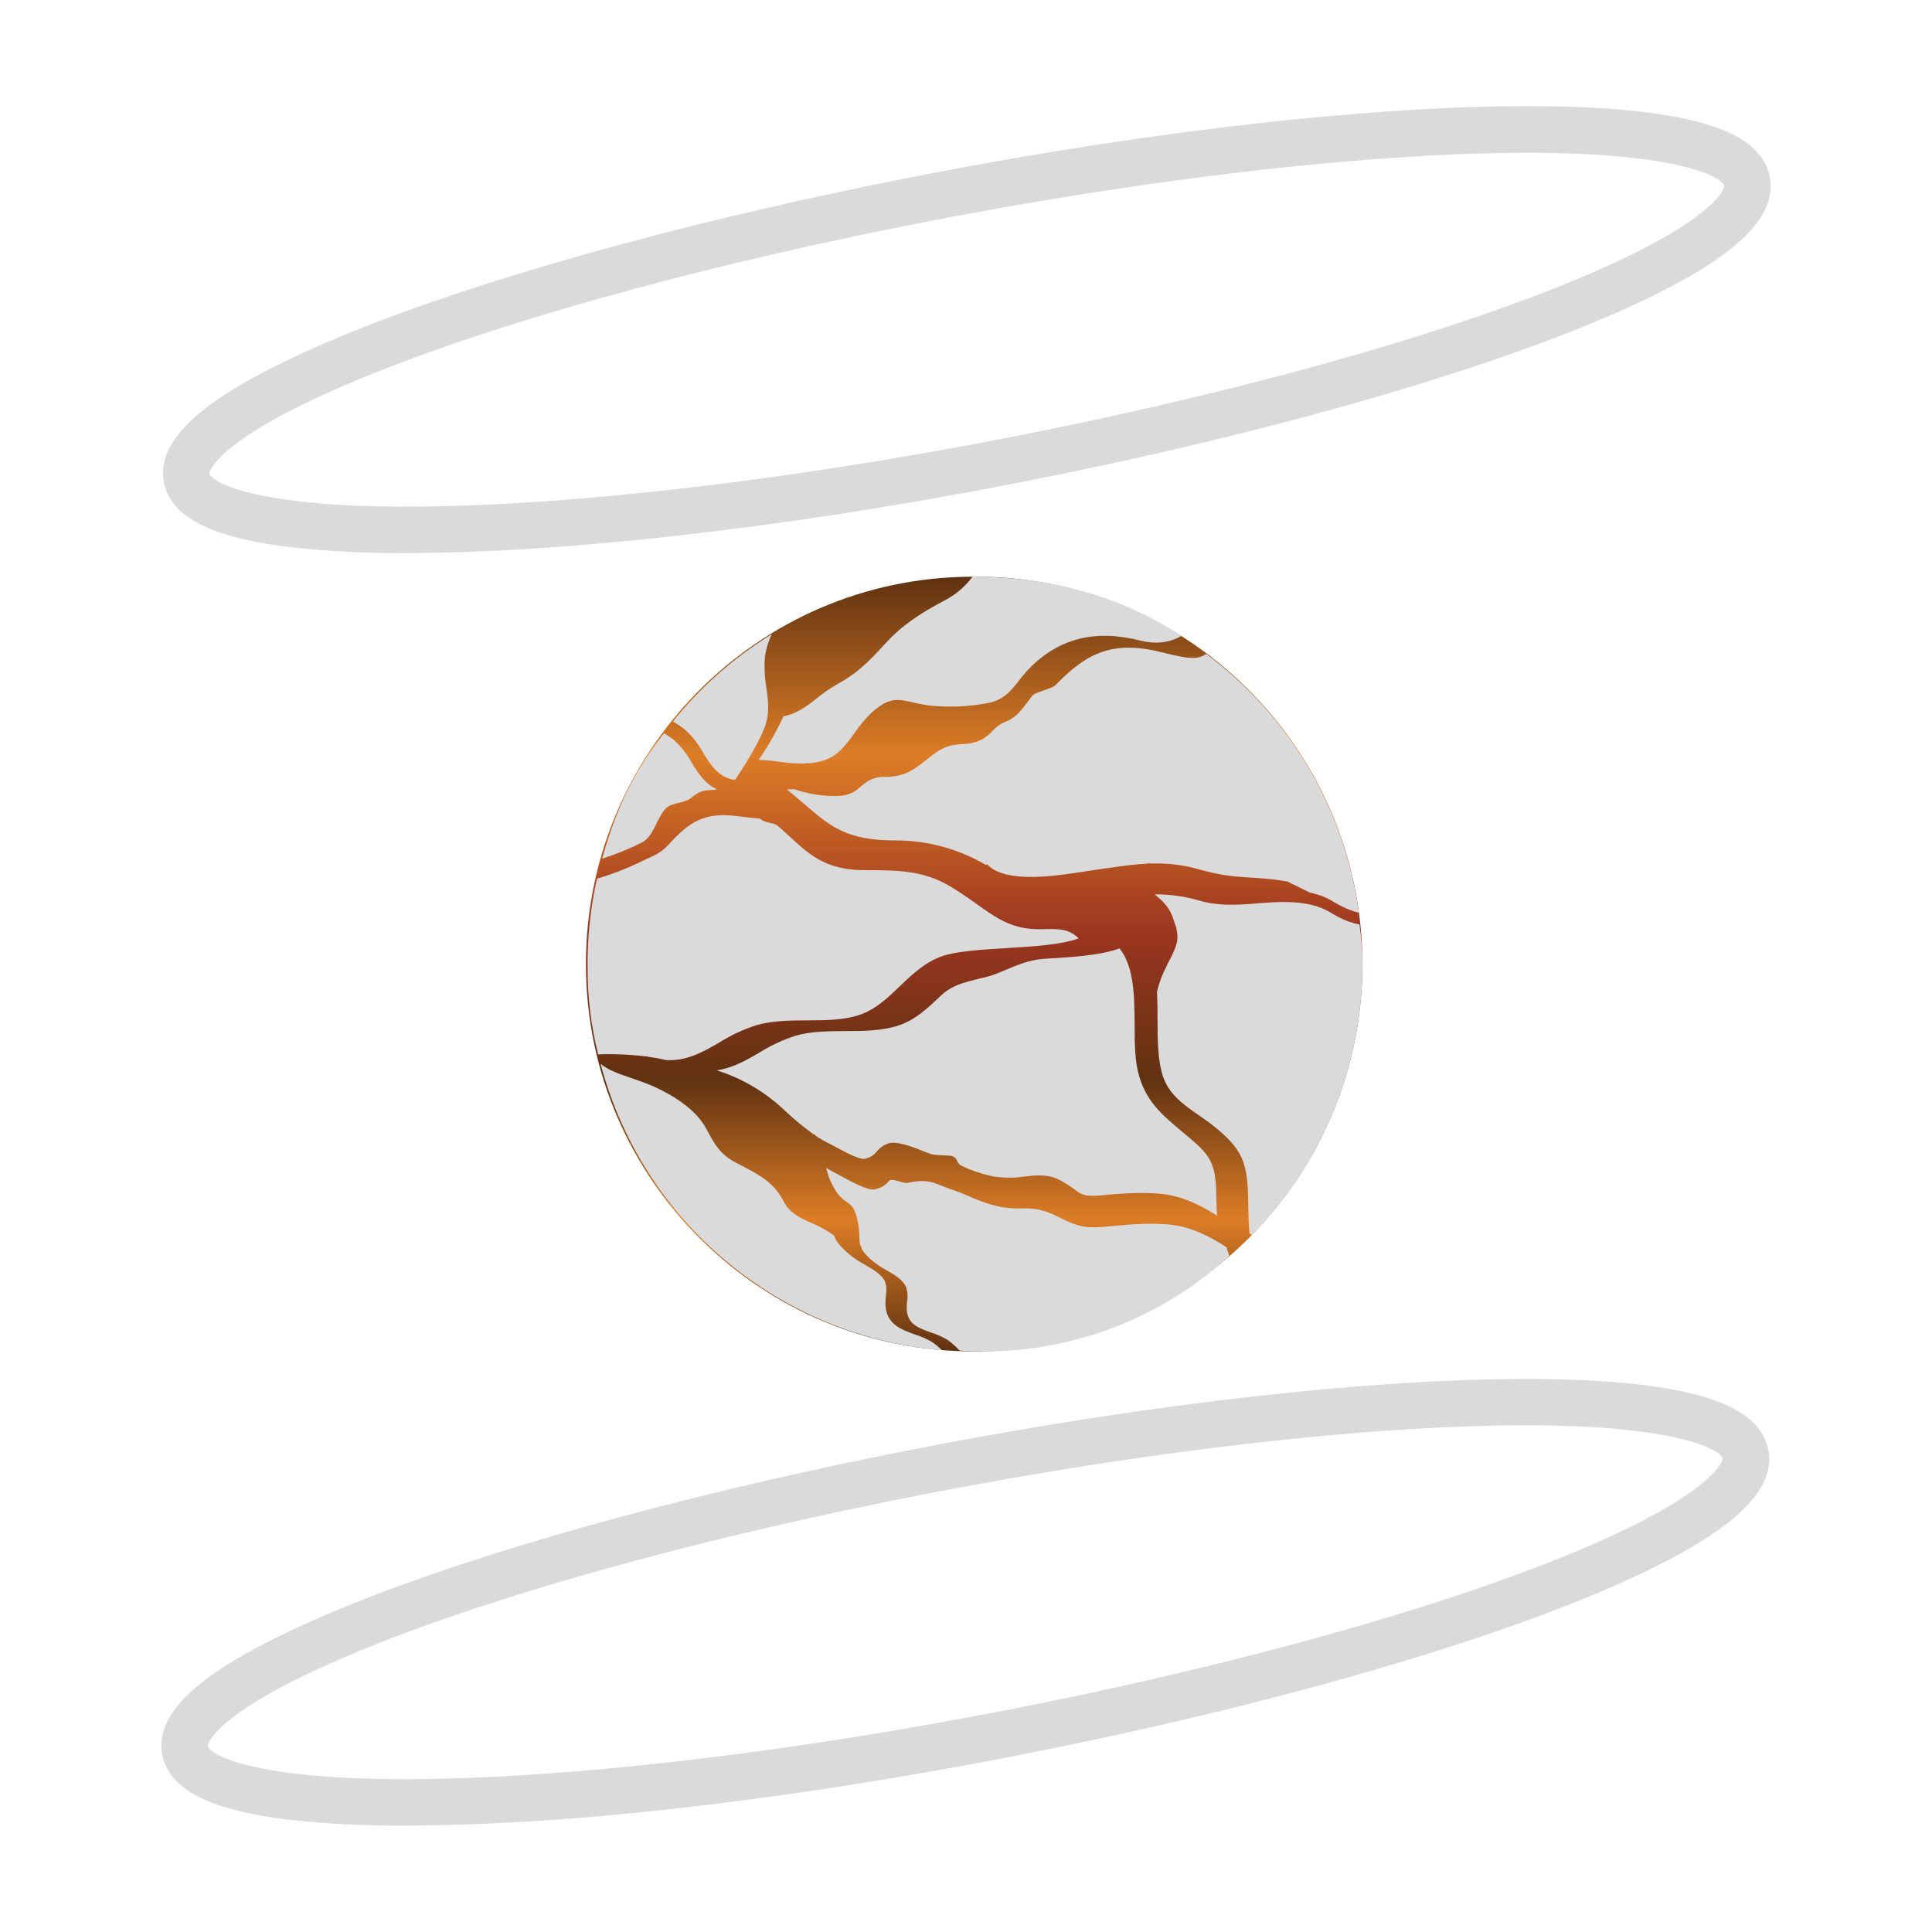
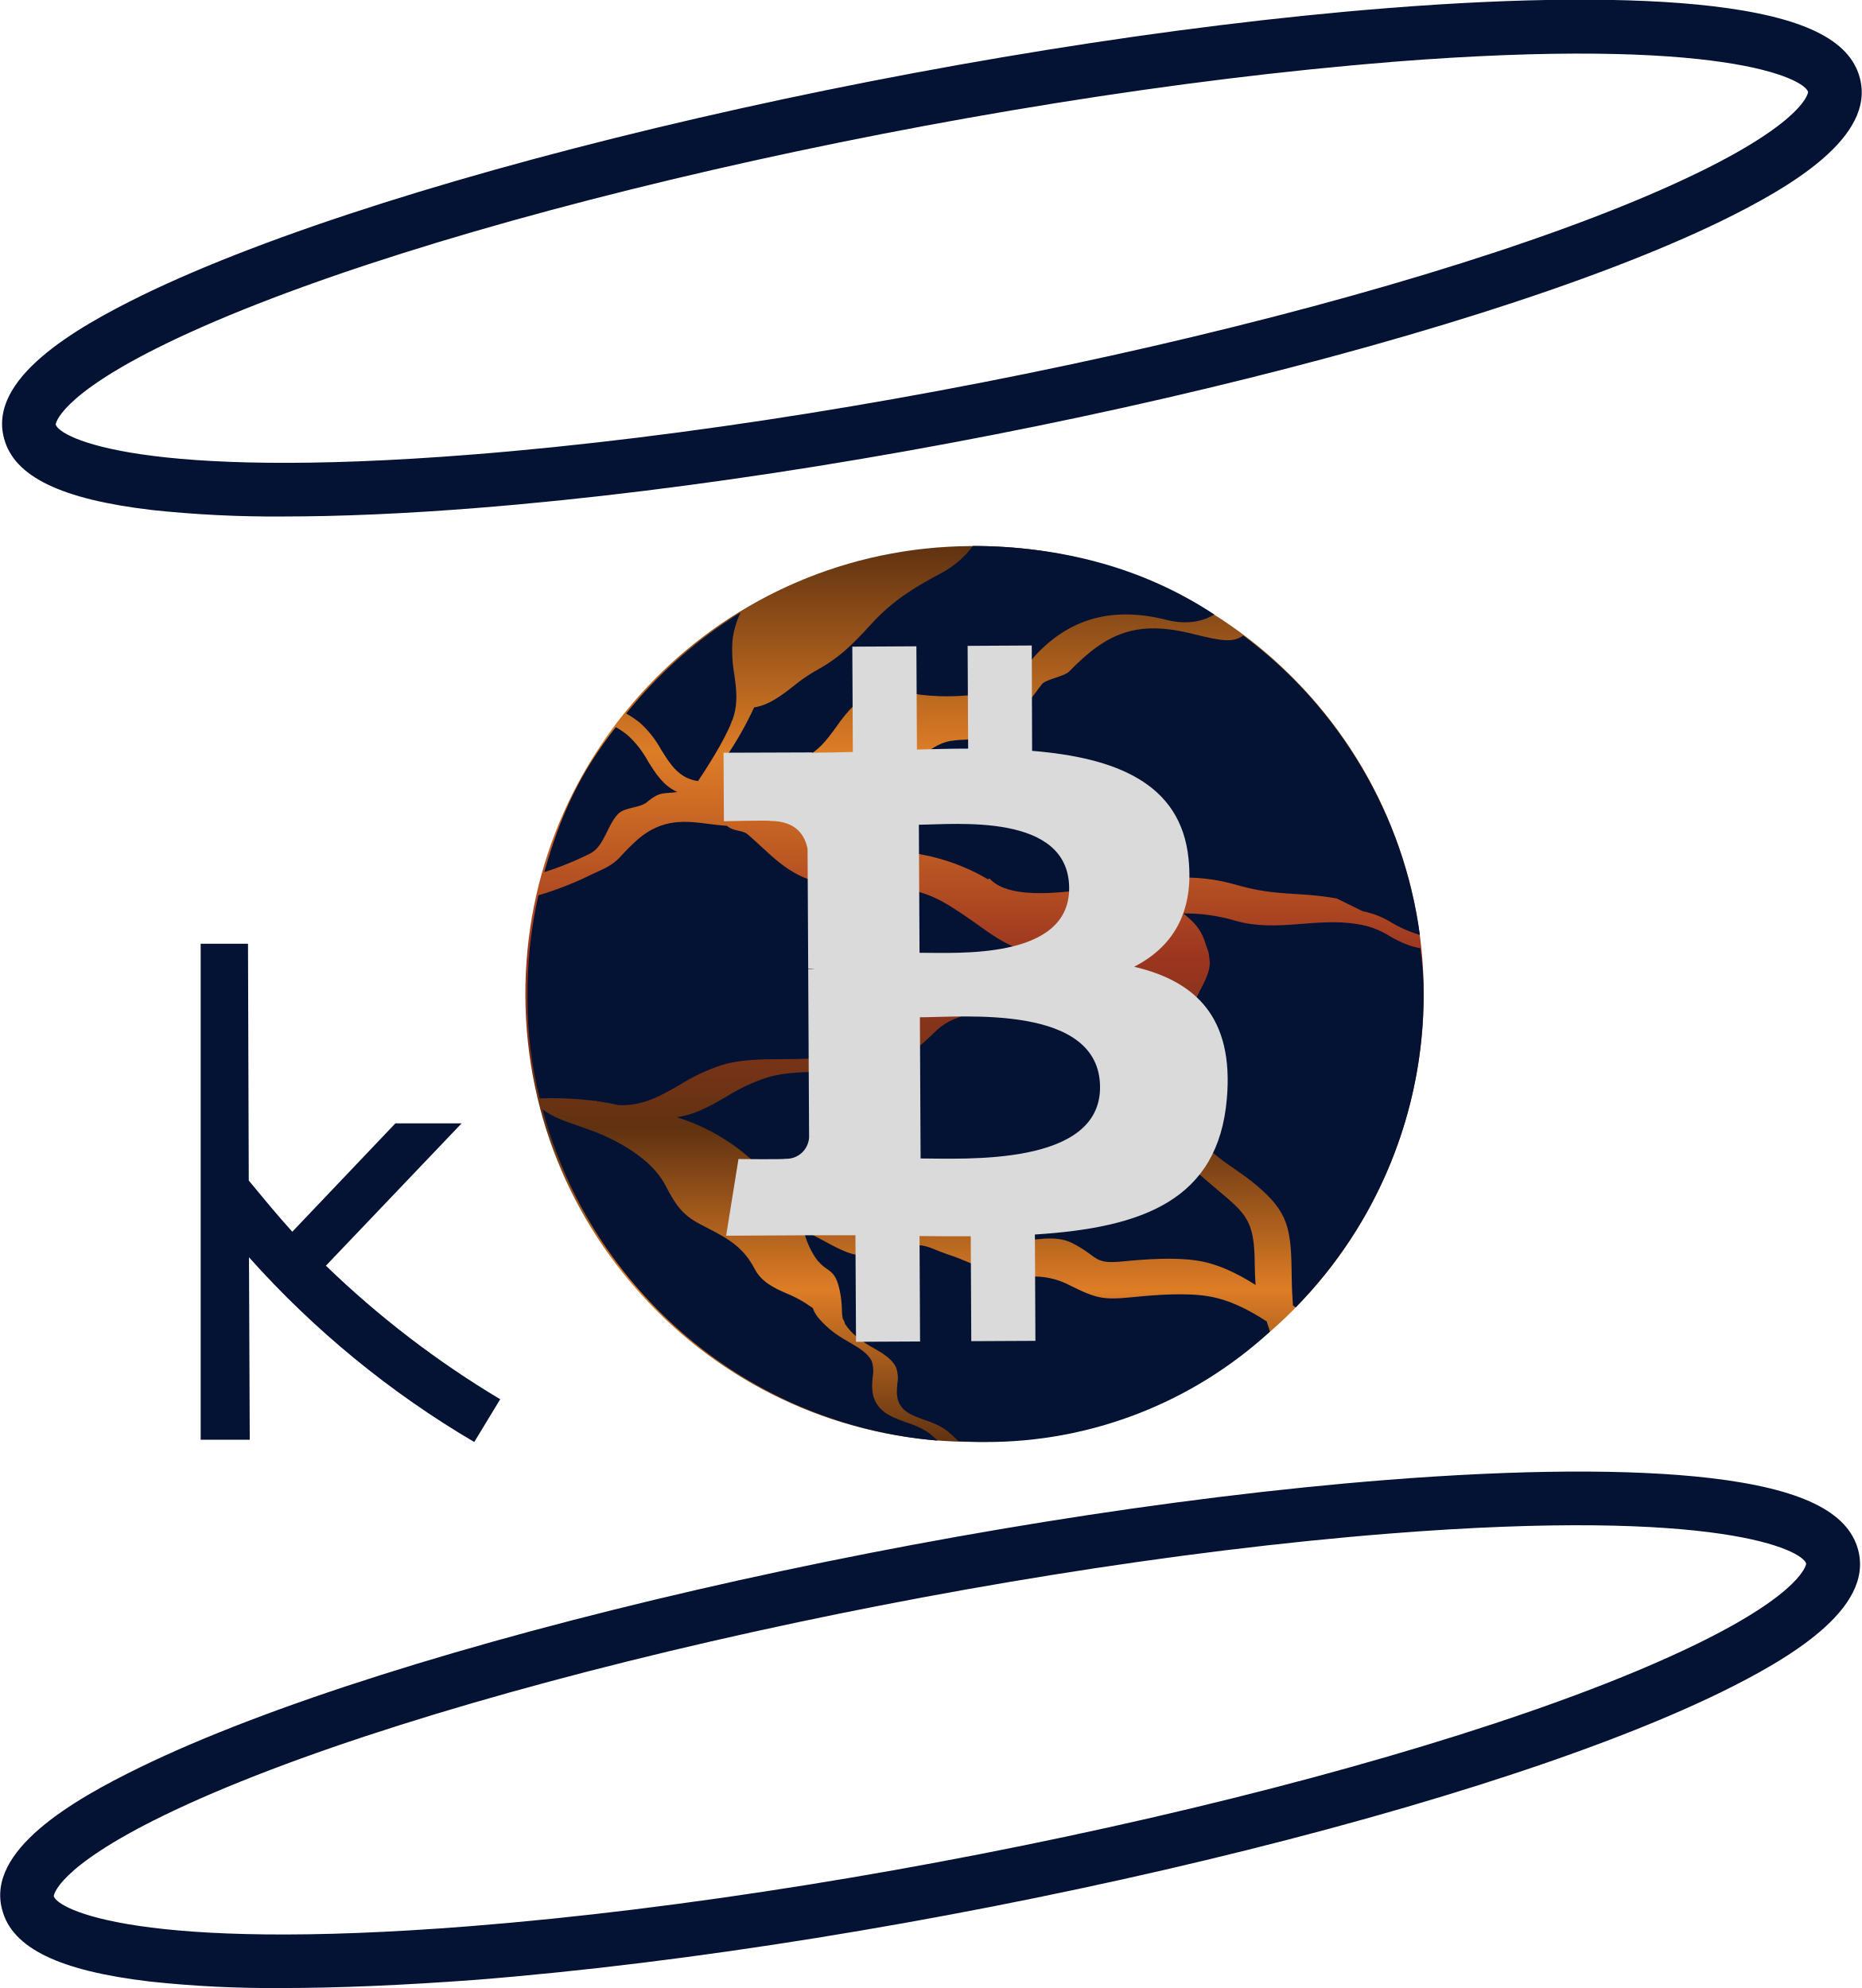
- <svg xmlns="http://www.w3.org/2000/svg" id="kintsugi_icon" data-name="kintsugi icon" viewBox="0 0 500 500">
+ <svg xmlns="http://www.w3.org/2000/svg" id="kBTC" viewBox="0 0 416.57 444.91">
  <defs>
-     <style>.cls-1{fill:url(#New_Gradient_Swatch_15);}.cls-2{fill:#dadada;}</style>
-     <linearGradient id="New_Gradient_Swatch_15" x1="252.33" y1="349.75" x2="252.33" y2="149.25" gradientUnits="userSpaceOnUse">
+     <style>.kintsugi-logo-cls-1{fill:#041333;}.kintsugi-logo-cls-2{fill:url(#New_Gradient_Swatch_15);}.kintsugi-logo-cls-3{fill:#dadada;}</style>
+     <linearGradient id="New_Gradient_Swatch_15" x1="260" y1="350.25" x2="260" y2="149.75" gradientUnits="userSpaceOnUse">
      <stop offset="0" stop-color="#603211" />
      <stop offset="0.17" stop-color="#dd7d26" />
      <stop offset="0.35" stop-color="#603211" />
      <stop offset="0.54" stop-color="#9c3520" />
      <stop offset="0.77" stop-color="#dd7d26" />
      <stop offset="1" stop-color="#603211" />
    </linearGradient>
  </defs>
-   <path class="cls-1" d="M322.5,177.91a99.59,99.59,0,0,0-70.12-28.66c-.34,0-.7,0-1,0a100.24,100.24,0,0,0,1,200.48l1,0A100.23,100.23,0,0,0,322.5,177.91Z" />
-   <path class="cls-2" d="M295.13,165.79c-11.75-3-21.19-.56-28.86,7.32a36.23,36.23,0,0,0-2.66,3.15c-2,2.53-3.7,4.72-7.58,5.62a51.4,51.4,0,0,1-15.89.66c-1.52-.23-2.79-.51-3.91-.77-3.95-.9-6.34-1.44-11.07,3.06a34.81,34.81,0,0,0-4,4.87c-2.1,2.89-4.08,5.62-7.33,6.87a16.61,16.61,0,0,1-4.69,1l-.43-.19-.1.21a39,39,0,0,1-6.87-.44,46.1,46.1,0,0,0-5.4-.48,77.5,77.5,0,0,0,6.43-11.31c3.31-.51,6.13-2.68,8.86-4.81a35.68,35.68,0,0,1,4.58-3.2c5.47-3,8.12-5.55,12.87-10.76,4.5-4.93,9.34-8,15.2-11.09a21.47,21.47,0,0,0,7.45-6.29c19.57.14,37.89,4.71,54,15.35C304,165.64,300.39,167.11,295.13,165.79Z" />
-   <path class="cls-2" d="M349.46,235.53a27,27,0,0,1-4-1.94A19,19,0,0,0,339,231l-5.85-2.87c-9.22-1.59-13-.39-22.31-3a41.17,41.17,0,0,0-13.31-1.65l-.23-.19-.17.21c-3.19.14-6.4.59-10,1.09l-2.47.35c-1,.13-2.12.31-3.39.51-7.93,1.25-21.22,3.35-25.83-1.82l-.26.24a46,46,0,0,0-23.32-6.37c-12.78,0-16.79-3.45-24.08-9.72-1.24-1.07-2.62-2.25-4.14-3.51.66,0,1.32,0,2,0A31.41,31.41,0,0,0,215.9,206a18.39,18.39,0,0,0,2-.1,8,8,0,0,0,4.82-2.32,18,18,0,0,1,1.82-1.39,8.22,8.22,0,0,1,4.68-1.14c.71,0,1.45-.06,2.25-.16,3.47-.43,5.91-2.37,8.27-4.25,2.19-1.74,4.26-3.39,7.07-3.84.7-.12,1.41-.17,2.15-.23a11.37,11.37,0,0,0,5.36-1.3,13.25,13.25,0,0,0,2.44-2,9.35,9.35,0,0,1,3-2.3h0c3.7-1.27,5.35-4.32,7.33-6.85.88-1.12,5-1.72,6.11-2.85,8.33-8.57,15-11.62,27.76-8.39,6.5,1.63,9,1.93,11.18.34a100.22,100.22,0,0,1,39.53,67A18.33,18.33,0,0,1,349.46,235.53Z" />
-   <path class="cls-2" d="M222.6,322.16a9.63,9.63,0,0,1-.18-1.89,23.21,23.21,0,0,0-.49-4.38c-.69-3.36-1.65-4-2.86-4.87a9.12,9.12,0,0,1-2.58-2.51,19.58,19.58,0,0,1-2.61-6l-.09-.28a30.83,30.83,0,0,0,2.72,1.52c.45.23,1,.55,1.7.91,2.59,1.4,6.15,3.34,7.95,3.18a6.17,6.17,0,0,0,3.94-2.24c.84-.84,3.55.75,4.71.54,2.13-.38,4.6-1,7.8.31,1.35.55,2.52,1,3.41,1.31,1.67.52,3.37,1.24,5,1.92a36.35,36.35,0,0,0,8.47,2.77,33,33,0,0,0,4.92.3,17,17,0,0,1,8.78,1.86c6.27,3.13,7.62,3.38,14.46,2.71,5.13-.51,11.65-1,16.62-.19,4.7.76,9,2.95,13.19,5.68,0,.42.63,1.84.67,2.25a93.8,93.8,0,0,1-63.61,24.7c-2.07,0-4.12-.08-6.15-.22a21.56,21.56,0,0,0-3.07-2.72,18.31,18.31,0,0,0-4.23-1.92c-1.94-.7-4-1.42-5.08-2.65-1.56-1.72-1.39-3.64-1.23-5.5a7,7,0,0,0-.31-3.75c-.92-1.9-2.93-3.07-5.06-4.3a23,23,0,0,1-3.58-2.38,12.55,12.55,0,0,1-2.82-3.1h0C223.11,322.9,222.6,322.16,222.6,322.16Z" />
-   <path class="cls-2" d="M197.93,170.36a31.44,31.44,0,0,0,.41,7.62c.46,3.33.89,6.48-.38,10.07l-.13.36h-.12v.26c-1.68,4.3-5.62,10.39-7.49,13.17-4.24-.57-6.2-3.73-8.28-7.07a22.85,22.85,0,0,0-4.8-6.05,26.3,26.3,0,0,0-3-2,100.83,100.83,0,0,1,25.61-22.61A19.44,19.44,0,0,0,197.93,170.36Z" />
-   <path class="cls-2" d="M323.34,319.2c-.15-2-.25-4.1-.27-6.2-.11-11-.63-14.61-8-20.79h0c-5.67-4.78-12.21-7.14-14.3-14.27-1.15-3.94-1.18-9-1.21-14.28,0-2.33,0-4.68-.14-7a29.15,29.15,0,0,1,2.43-6.53c1.24-2.7,3.24-5.5,2.82-8.44-.35-2.46,0-.69-1.07-4-.94-2.91-2.7-4.54-4.79-6.23a39.77,39.77,0,0,1,11.66,1.64c9.34,2.67,18.08-.82,27.34.77l.93.16a18.13,18.13,0,0,1,6.15,2.46,27.13,27.13,0,0,0,4.11,2,18.47,18.47,0,0,0,2.83.76,70.87,70.87,0,0,1,.75,10.25A99.94,99.94,0,0,1,324,319.63Z" />
-   <path class="cls-2" d="M163,278.86c.87.3,1.72.59,2.5.89a43.91,43.91,0,0,1,9.88,4.82c3.25,2.23,5.79,4.44,7.65,8,2,3.81,3.49,6.27,7.52,8.38l1.2.63c4.95,2.57,8.52,4.43,11.11,9.44,1.57,3,4.42,4.29,7.17,5.5a26.14,26.14,0,0,1,4.3,2.22l.55.38,1,.66c.43,1.36,1.41,2.66,3.82,4.77a26.53,26.53,0,0,0,4.15,2.77c2.21,1.29,4.3,2.5,5.18,4.3a7,7,0,0,1,.24,3.58c-.19,2.2-.42,4.69,1.65,7,1.43,1.58,3.8,2.43,6.09,3.25a19.27,19.27,0,0,1,4.43,2,21.41,21.41,0,0,1,2.36,2,100.34,100.34,0,0,1-88.38-74.12C157.51,277,160.43,278,163,278.86Z" />
-   <path class="cls-2" d="M179,197.37c1.72,2.76,3.49,5.58,6.61,6.91-2.86.49-3.78-.3-6.79,2.26-1.6,1.36-5.06,1.13-6.51,2.68-2.47,2.62-3.05,7.17-6.18,8.81a70,70,0,0,1-10.3,4.19c3.6-12.76,8-22.3,16-32.45a19.41,19.41,0,0,1,2.67,1.83A21.83,21.83,0,0,1,179,197.37Z" />
-   <path class="cls-2" d="M305.75,292.73l.67.56c6.51,5.47,8.27,6.95,8.36,16.42,0,1.65.08,3.28.19,4.9-4.08-2.58-8.35-4.7-12.94-5.43-5.09-.82-11.69-.34-16.88.17-6.64.66-5.21-1.11-11.31-4.16-3.89-1.94-9.08-.4-11.83-.41a32,32,0,0,1-4.77-.29,35.4,35.4,0,0,1-8.23-2.7c-1.66-.69-.94-2.07-2.66-2.61-.85-.27-4.44-.08-5.78-.62-3.49-1.42-7.85-3.18-10.26-2.75a6.29,6.29,0,0,0-3.32,2.11,5.29,5.29,0,0,1-3.32,2c-1.51.11-5-1.8-7.39-3.07-.68-.37-1.28-.69-1.74-.92a31.83,31.83,0,0,1-3.64-2.13c0-.08-.05-.18-.08-.26l-.2.07a71.18,71.18,0,0,1-7.79-6.46A44.94,44.94,0,0,0,185.46,277c4.08-.56,7.49-2.51,11-4.54a42,42,0,0,1,9.34-4.39c4-1.18,8.58-1.2,13-1.23,4.68,0,9.52-.05,13.75-1.45,4.4-1.46,7.71-4.63,10.92-7.7,3.38-3.24,7.57-3.74,12.33-5,3.8-1,8.62-4.19,14.45-4.55,7.24-.43,14.71-.89,19.47-2.71,2.72,3.43,3.53,8.28,3.79,13.45a.14.14,0,0,1,0,.06h0c.1,2.08.12,4.2.13,6.31,0,4.86.06,9.45,1.14,13.13C296.72,285.14,300.71,288.49,305.75,292.73Z" />
-   <path class="cls-2" d="M154.8,272.87a90.4,90.4,0,0,1-2.73-22.1,100.21,100.21,0,0,1,2.43-23.36,73.19,73.19,0,0,0,10.69-4.08c3-1.55,5.31-2.06,7.59-4.48a51.88,51.88,0,0,1,4-4c5.57-4.73,10.65-4.09,16-3.4,1.28.17,2.58.32,3.9.41,1.79,1.44,3.36.79,4.75,2,6.52,5.61,10.41,11.33,22.29,11.33,8.62,0,15.33.09,22.14,4.18.18.12.36.23.56.34,1.77,1.08,3.56,2.28,5.4,3.58l1.16.83c3.81,2.72,7.41,5.3,12.41,6.11a28.42,28.42,0,0,0,5.16.22c3.27-.06,6.13-.12,8.61,2.42-4.63,1.65-11.84,2.09-18.83,2.51-5.88.36-11.44.7-15.33,1.72-5,1.33-8.61,4.77-12.09,8.1-3.27,3.13-6.35,6.08-10.54,7.47s-8.84,1.38-13.44,1.4-9.1.06-13.26,1.27a42.86,42.86,0,0,0-9.55,4.48c-4.28,2.47-8.38,4.82-13.77,4.53-1.55-.37-3.11-.65-4.68-.88l-.44-.13,0,.07A78,78,0,0,0,154.8,272.87Z" />
-   <path class="cls-2" d="M105,143.13a257.07,257.07,0,0,1-29.38-1.46c-20.23-2.39-30.73-7.46-33-16-3.65-13.39,15.83-24.65,30.81-32,57-27.8,182-56.65,278.67-64.31,29.89-2.37,55-2.52,72.72-.44,20.23,2.39,30.73,7.46,33,16,3.65,13.39-15.83,24.65-30.81,32-57,27.8-182,56.65-278.67,64.31C132.43,142.5,117.85,143.13,105,143.13ZM395.15,39.54c-11.49,0-25.38.53-42.13,1.86C257.6,49,134.52,77.29,78.66,104.54c-24,11.71-24.51,18-24.49,18,.79,2.92,19,12.61,93.24,6.72,95.42-7.56,218.5-35.89,274.36-63.14,24-11.71,24.51-17.95,24.49-18C445.64,45.86,434.61,39.54,395.15,39.54Z" />
-   <path class="cls-2" d="M104.59,472.46A257.19,257.19,0,0,1,75.21,471c-20.23-2.39-30.73-7.46-33-16C38.51,441.65,58,430.39,73,423.08c57-27.8,182-56.65,278.67-64.31,29.89-2.37,55-2.52,72.72-.44,20.23,2.39,30.73,7.46,33.05,16,3.65,13.39-15.83,24.65-30.81,32-57,27.8-182,56.65-278.67,64.31C132,471.82,117.42,472.46,104.59,472.46ZM394.72,368.87c-11.49,0-25.38.53-42.13,1.86-95.42,7.56-218.5,35.89-274.36,63.14-24,11.71-24.51,17.95-24.49,18,.8,2.92,18.95,12.61,93.24,6.72,95.42-7.57,218.5-35.89,274.36-63.14,24-11.71,24.51-18,24.49-18C445.21,375.19,434.18,368.87,394.72,368.87Z" />
+   <path class="kintsugi-logo-cls-1" d="M105,143.13a257.07,257.07,0,0,1-29.38-1.46c-20.23-2.39-30.73-7.46-33-16-3.65-13.39,15.83-24.65,30.81-32,57-27.8,182-56.65,278.67-64.31,29.89-2.37,55-2.52,72.72-.44,20.23,2.39,30.73,7.46,33,16,3.65,13.39-15.83,24.65-30.81,32-57,27.8-182,56.65-278.67,64.31C132.43,142.5,117.85,143.13,105,143.13ZM352.55,35.42l.47,6C257.6,49,134.52,77.29,78.66,104.54c-24,11.71-24.51,18-24.49,18,.8,2.92,19,12.61,93.24,6.72,95.42-7.56,218.5-35.89,274.36-63.14,24-11.71,24.51-17.95,24.49-18-.8-2.92-18.95-12.61-93.24-6.72Z" transform="translate(-41.71 -27.54)" />
+   <path class="kintsugi-logo-cls-1" d="M104.59,472.46A257.19,257.19,0,0,1,75.21,471c-20.23-2.39-30.73-7.46-33-16C38.51,441.65,58,430.39,73,423.08c57-27.8,182-56.65,278.67-64.31,29.89-2.37,55-2.52,72.72-.44,20.23,2.39,30.73,7.46,33.05,16,3.65,13.39-15.83,24.65-30.81,32-57,27.79-182,56.65-278.67,64.31C132,471.82,117.42,472.46,104.59,472.46ZM352.12,364.75l.47,6c-95.42,7.56-218.5,35.89-274.36,63.14-24,11.71-24.51,17.95-24.49,18,.8,2.92,18.95,12.61,93.24,6.72,95.42-7.57,218.5-35.89,274.36-63.14,24-11.71,24.51-18,24.49-18-.8-2.92-18.95-12.61-93.24-6.72Z" transform="translate(-41.71 -27.54)" />
+   <path class="kintsugi-logo-cls-1" d="M114.63,310.8a214.07,214.07,0,0,0,39,29.89l-5.81,9.57a210.6,210.6,0,0,1-50.4-41.34l.17,40.83H86.61v-111H97.2l.17,53c3.25,3.93,6.49,7.86,9.74,11.45l23.07-24.26H145Z" transform="translate(-41.71 -27.54)" />
+   <path class="kintsugi-logo-cls-2" d="M330.17,178.41a99.59,99.59,0,0,0-70.12-28.66c-.34,0-.7,0-1.05,0a100.24,100.24,0,0,0,1,200.48l1,0a100.23,100.23,0,0,0,69.17-171.82Z" transform="translate(-41.71 -27.54)" />
+   <path class="kintsugi-logo-cls-1" d="M302.8,166.29c-11.75-3-21.19-.56-28.86,7.32a36.23,36.23,0,0,0-2.66,3.15c-2,2.53-3.7,4.72-7.58,5.62a51.45,51.45,0,0,1-15.9.66c-1.51-.23-2.78-.51-3.9-.77-4-.9-6.34-1.44-11.07,3.06a34.81,34.81,0,0,0-4,4.87c-2.1,2.89-4.08,5.62-7.34,6.87a16.54,16.54,0,0,1-4.68,1l-.43-.19-.1.21a39,39,0,0,1-6.87-.44,46.07,46.07,0,0,0-5.41-.48,76.59,76.59,0,0,0,6.44-11.31c3.31-.51,6.13-2.68,8.86-4.81a35.68,35.68,0,0,1,4.58-3.2c5.47-3,8.12-5.55,12.87-10.76,4.5-4.93,9.33-8,15.2-11.09a21.47,21.47,0,0,0,7.45-6.29c19.57.14,37.89,4.71,54,15.35C311.7,166.14,308.06,167.61,302.8,166.29Z" transform="translate(-41.71 -27.54)" />
+   <path class="kintsugi-logo-cls-1" d="M357.13,236a27,27,0,0,1-4-1.94,19,19,0,0,0-6.5-2.58l-5.85-2.87c-9.22-1.59-13-.39-22.31-3a41.2,41.2,0,0,0-13.31-1.65l-.23-.19-.17.21c-3.19.14-6.4.59-10,1.09l-2.47.35c-1,.13-2.12.31-3.39.51-7.94,1.25-21.22,3.35-25.83-1.82l-.26.24A46,46,0,0,0,239.49,218c-12.78,0-16.79-3.45-24.08-9.72-1.24-1.07-2.62-2.25-4.14-3.51.66,0,1.32,0,2,0a31.41,31.41,0,0,0,10.31,1.78,18.39,18.39,0,0,0,2-.1,8,8,0,0,0,4.82-2.32,19,19,0,0,1,1.81-1.39,8.28,8.28,0,0,1,4.69-1.14c.71,0,1.45-.06,2.25-.16,3.47-.43,5.91-2.37,8.26-4.25,2.2-1.74,4.26-3.39,7.08-3.84.7-.12,1.41-.17,2.15-.23a11.37,11.37,0,0,0,5.36-1.3,13.25,13.25,0,0,0,2.44-2,9.35,9.35,0,0,1,3.05-2.3h0c3.7-1.27,5.34-4.32,7.33-6.85.88-1.12,5-1.72,6.11-2.85,8.33-8.57,15-11.62,27.76-8.39,6.5,1.63,9,1.93,11.18.34a100.22,100.22,0,0,1,39.53,67A18.33,18.33,0,0,1,357.13,236Z" transform="translate(-41.71 -27.54)" />
+   <path class="kintsugi-logo-cls-1" d="M230.27,322.66a9.63,9.63,0,0,1-.18-1.89,23.21,23.21,0,0,0-.49-4.38c-.69-3.36-1.65-4-2.86-4.87a9.12,9.12,0,0,1-2.58-2.51,19.34,19.34,0,0,1-2.61-6l-.09-.28a30.83,30.83,0,0,0,2.72,1.52c.45.23,1,.55,1.7.91,2.59,1.4,6.15,3.34,8,3.18a6.17,6.17,0,0,0,3.94-2.24c.84-.84,3.55.75,4.71.54,2.13-.38,4.6-1,7.8.31,1.35.55,2.52,1,3.41,1.31,1.67.52,3.37,1.24,5,1.92a36.35,36.35,0,0,0,8.47,2.77,33,33,0,0,0,4.91.3,17,17,0,0,1,8.79,1.86c6.27,3.13,7.62,3.38,14.46,2.71,5.13-.51,11.65-1,16.62-.19,4.7.76,9,2.95,13.19,5.68,0,.42.63,1.84.67,2.25a93.8,93.8,0,0,1-63.61,24.7c-2.07,0-4.12-.08-6.15-.22a21.56,21.56,0,0,0-3.07-2.72,18.31,18.31,0,0,0-4.23-1.92c-1.95-.7-4-1.42-5.08-2.65-1.56-1.72-1.39-3.64-1.23-5.5a7,7,0,0,0-.31-3.75c-.92-1.9-2.93-3.07-5.06-4.3a23,23,0,0,1-3.58-2.38,12.55,12.55,0,0,1-2.82-3.1h0C230.78,323.4,230.27,322.66,230.27,322.66Z" transform="translate(-41.71 -27.54)" />
+   <path class="kintsugi-logo-cls-1" d="M205.6,170.86a31.44,31.44,0,0,0,.41,7.62c.46,3.33.89,6.48-.38,10.07l-.13.36h-.12v.26c-1.68,4.3-5.63,10.39-7.49,13.17-4.24-.57-6.21-3.73-8.28-7.07a22.85,22.85,0,0,0-4.8-6.05,26.3,26.3,0,0,0-3-2,100.83,100.83,0,0,1,25.61-22.61A19.44,19.44,0,0,0,205.6,170.86Z" transform="translate(-41.71 -27.54)" />
+   <path class="kintsugi-logo-cls-1" d="M331,319.7c-.15-2-.25-4.1-.27-6.2-.11-11-.63-14.61-8-20.79h0c-5.67-4.78-12.21-7.14-14.3-14.27-1.15-3.94-1.18-9-1.21-14.28,0-2.33,0-4.68-.14-7a29.15,29.15,0,0,1,2.43-6.53c1.24-2.7,3.24-5.5,2.82-8.44-.35-2.46,0-.69-1.07-4-.94-2.91-2.7-4.54-4.79-6.23a39.77,39.77,0,0,1,11.66,1.64c9.34,2.67,18.08-.82,27.34.77l.93.16a18.13,18.13,0,0,1,6.15,2.46,27.13,27.13,0,0,0,4.11,2,18.47,18.47,0,0,0,2.83.76,70.87,70.87,0,0,1,.75,10.25,99.94,99.94,0,0,1-28.62,70.13Z" transform="translate(-41.71 -27.54)" />
+   <path class="kintsugi-logo-cls-1" d="M170.7,279.36c.87.3,1.72.59,2.5.89a43.91,43.91,0,0,1,9.88,4.82c3.25,2.23,5.79,4.44,7.65,8,2,3.81,3.49,6.27,7.52,8.38l1.2.63c5,2.57,8.52,4.43,11.11,9.44,1.57,3,4.42,4.29,7.17,5.5a26.14,26.14,0,0,1,4.3,2.22l.55.38,1,.66c.43,1.36,1.41,2.66,3.82,4.77a26.53,26.53,0,0,0,4.15,2.77c2.21,1.29,4.3,2.5,5.18,4.3a7,7,0,0,1,.24,3.58c-.2,2.2-.42,4.69,1.65,7,1.43,1.58,3.8,2.43,6.09,3.25a19.27,19.27,0,0,1,4.43,2,22.38,22.38,0,0,1,2.36,2,100.32,100.32,0,0,1-88.38-74.12C165.18,277.45,168.1,278.47,170.7,279.36Z" transform="translate(-41.71 -27.54)" />
+   <path class="kintsugi-logo-cls-1" d="M186.67,197.87c1.72,2.76,3.49,5.58,6.61,6.91-2.86.49-3.78-.3-6.79,2.26-1.6,1.36-5.06,1.13-6.51,2.68-2.47,2.62-3.06,7.17-6.18,8.81a70.45,70.45,0,0,1-10.3,4.19c3.6-12.76,8-22.3,16-32.45a19.41,19.41,0,0,1,2.67,1.83A21.83,21.83,0,0,1,186.67,197.87Z" transform="translate(-41.71 -27.54)" />
+   <path class="kintsugi-logo-cls-1" d="M313.42,293.23l.66.56c6.52,5.47,8.28,6.95,8.37,16.42,0,1.65.08,3.28.19,4.9-4.09-2.58-8.35-4.7-12.94-5.43-5.09-.82-11.69-.34-16.88.17-6.64.66-5.22-1.11-11.31-4.16-3.89-1.94-9.08-.4-11.83-.41a32,32,0,0,1-4.77-.29,35.4,35.4,0,0,1-8.23-2.7c-1.66-.69-.94-2.07-2.66-2.61-.85-.27-4.44-.08-5.78-.62-3.5-1.42-7.85-3.18-10.26-2.75a6.29,6.29,0,0,0-3.32,2.11,5.29,5.29,0,0,1-3.32,2c-1.51.11-5.05-1.8-7.39-3.07-.68-.37-1.28-.69-1.74-.92a31.83,31.83,0,0,1-3.64-2.13c0-.08,0-.18-.08-.26l-.2.07a71.18,71.18,0,0,1-7.79-6.46,44.94,44.94,0,0,0-17.37-10.08c4.08-.56,7.49-2.51,11-4.54a41.81,41.81,0,0,1,9.34-4.39c4-1.18,8.57-1.2,13-1.23,4.68,0,9.52-.05,13.75-1.45,4.4-1.46,7.71-4.63,10.92-7.7,3.38-3.24,7.57-3.74,12.33-5,3.8-1,8.62-4.19,14.45-4.55,7.24-.43,14.71-.89,19.47-2.71,2.72,3.43,3.53,8.28,3.79,13.45,0,0,0,0,0,.06h0c.1,2.08.12,4.2.13,6.31,0,4.86.06,9.45,1.13,13.13C304.39,285.64,308.38,289,313.42,293.23Z" transform="translate(-41.71 -27.54)" />
+   <path class="kintsugi-logo-cls-1" d="M162.47,273.37a90.4,90.4,0,0,1-2.73-22.1,100.21,100.21,0,0,1,2.43-23.36,73.19,73.19,0,0,0,10.69-4.08c3-1.55,5.31-2.06,7.59-4.48a51.88,51.88,0,0,1,4-4c5.57-4.73,10.65-4.09,16-3.4,1.28.17,2.58.32,3.9.41,1.78,1.44,3.36.79,4.75,2,6.52,5.61,10.41,11.33,22.29,11.33,8.62,0,15.33.09,22.14,4.18.18.12.36.23.56.34,1.77,1.08,3.56,2.28,5.39,3.58l1.17.83c3.81,2.72,7.41,5.3,12.41,6.11a28.35,28.35,0,0,0,5.15.22c3.28-.06,6.14-.12,8.62,2.42C282.24,245,275,245.47,268,245.89c-5.88.36-11.44.7-15.33,1.72-5,1.33-8.61,4.77-12.09,8.1-3.27,3.13-6.35,6.08-10.54,7.47s-8.84,1.38-13.44,1.4-9.1.06-13.26,1.27a42.65,42.65,0,0,0-9.55,4.48c-4.28,2.47-8.39,4.82-13.77,4.53-1.55-.37-3.11-.65-4.68-.88l-.44-.13,0,.07A78.06,78.06,0,0,0,162.47,273.37Z" transform="translate(-41.71 -27.54)" />
+   <path class="kintsugi-logo-cls-3" d="M307.64,219.71c-1.72-17-16.42-22.61-35-24.13L272.56,172l-14.35.08.12,23c-3.77,0-7.63.11-11.46.21l-.12-23.11-14.34.08.12,23.57c-3.11.08-6.16.15-9.13.17v-.07L203.6,196l.08,15.33s10.6-.26,10.42-.06c5.82,0,7.73,3.33,8.3,6.24l.14,26.86a11.39,11.39,0,0,1,1.52.1h-1.52l.2,37.62a5.08,5.08,0,0,1-5.37,4.78c.18.17-10.43.06-10.43.06l-2.76,17.16,18.68-.1c3.47,0,6.89,0,10.25,0l.13,23.84,14.33-.07-.12-23.6c3.93.06,7.74.07,11.46.05l.12,23.48,14.35-.07-.12-23.8c24.12-1.52,41-7.69,42.95-30.35,1.6-18.25-7-26.35-20.74-29.57C303.76,239.64,308.93,232.15,307.64,219.71Zm-19.8,51.09c.1,17.82-30.42,16-40.15,16l-.16-31.59C257.25,255.18,287.74,252.22,287.84,270.8Zm-6.91-44.53c.08,16.21-25.38,14.46-33.48,14.5l-.15-28.66C255.4,212.07,280.83,209.36,280.93,226.27Z" transform="translate(-41.71 -27.54)" />
</svg>
